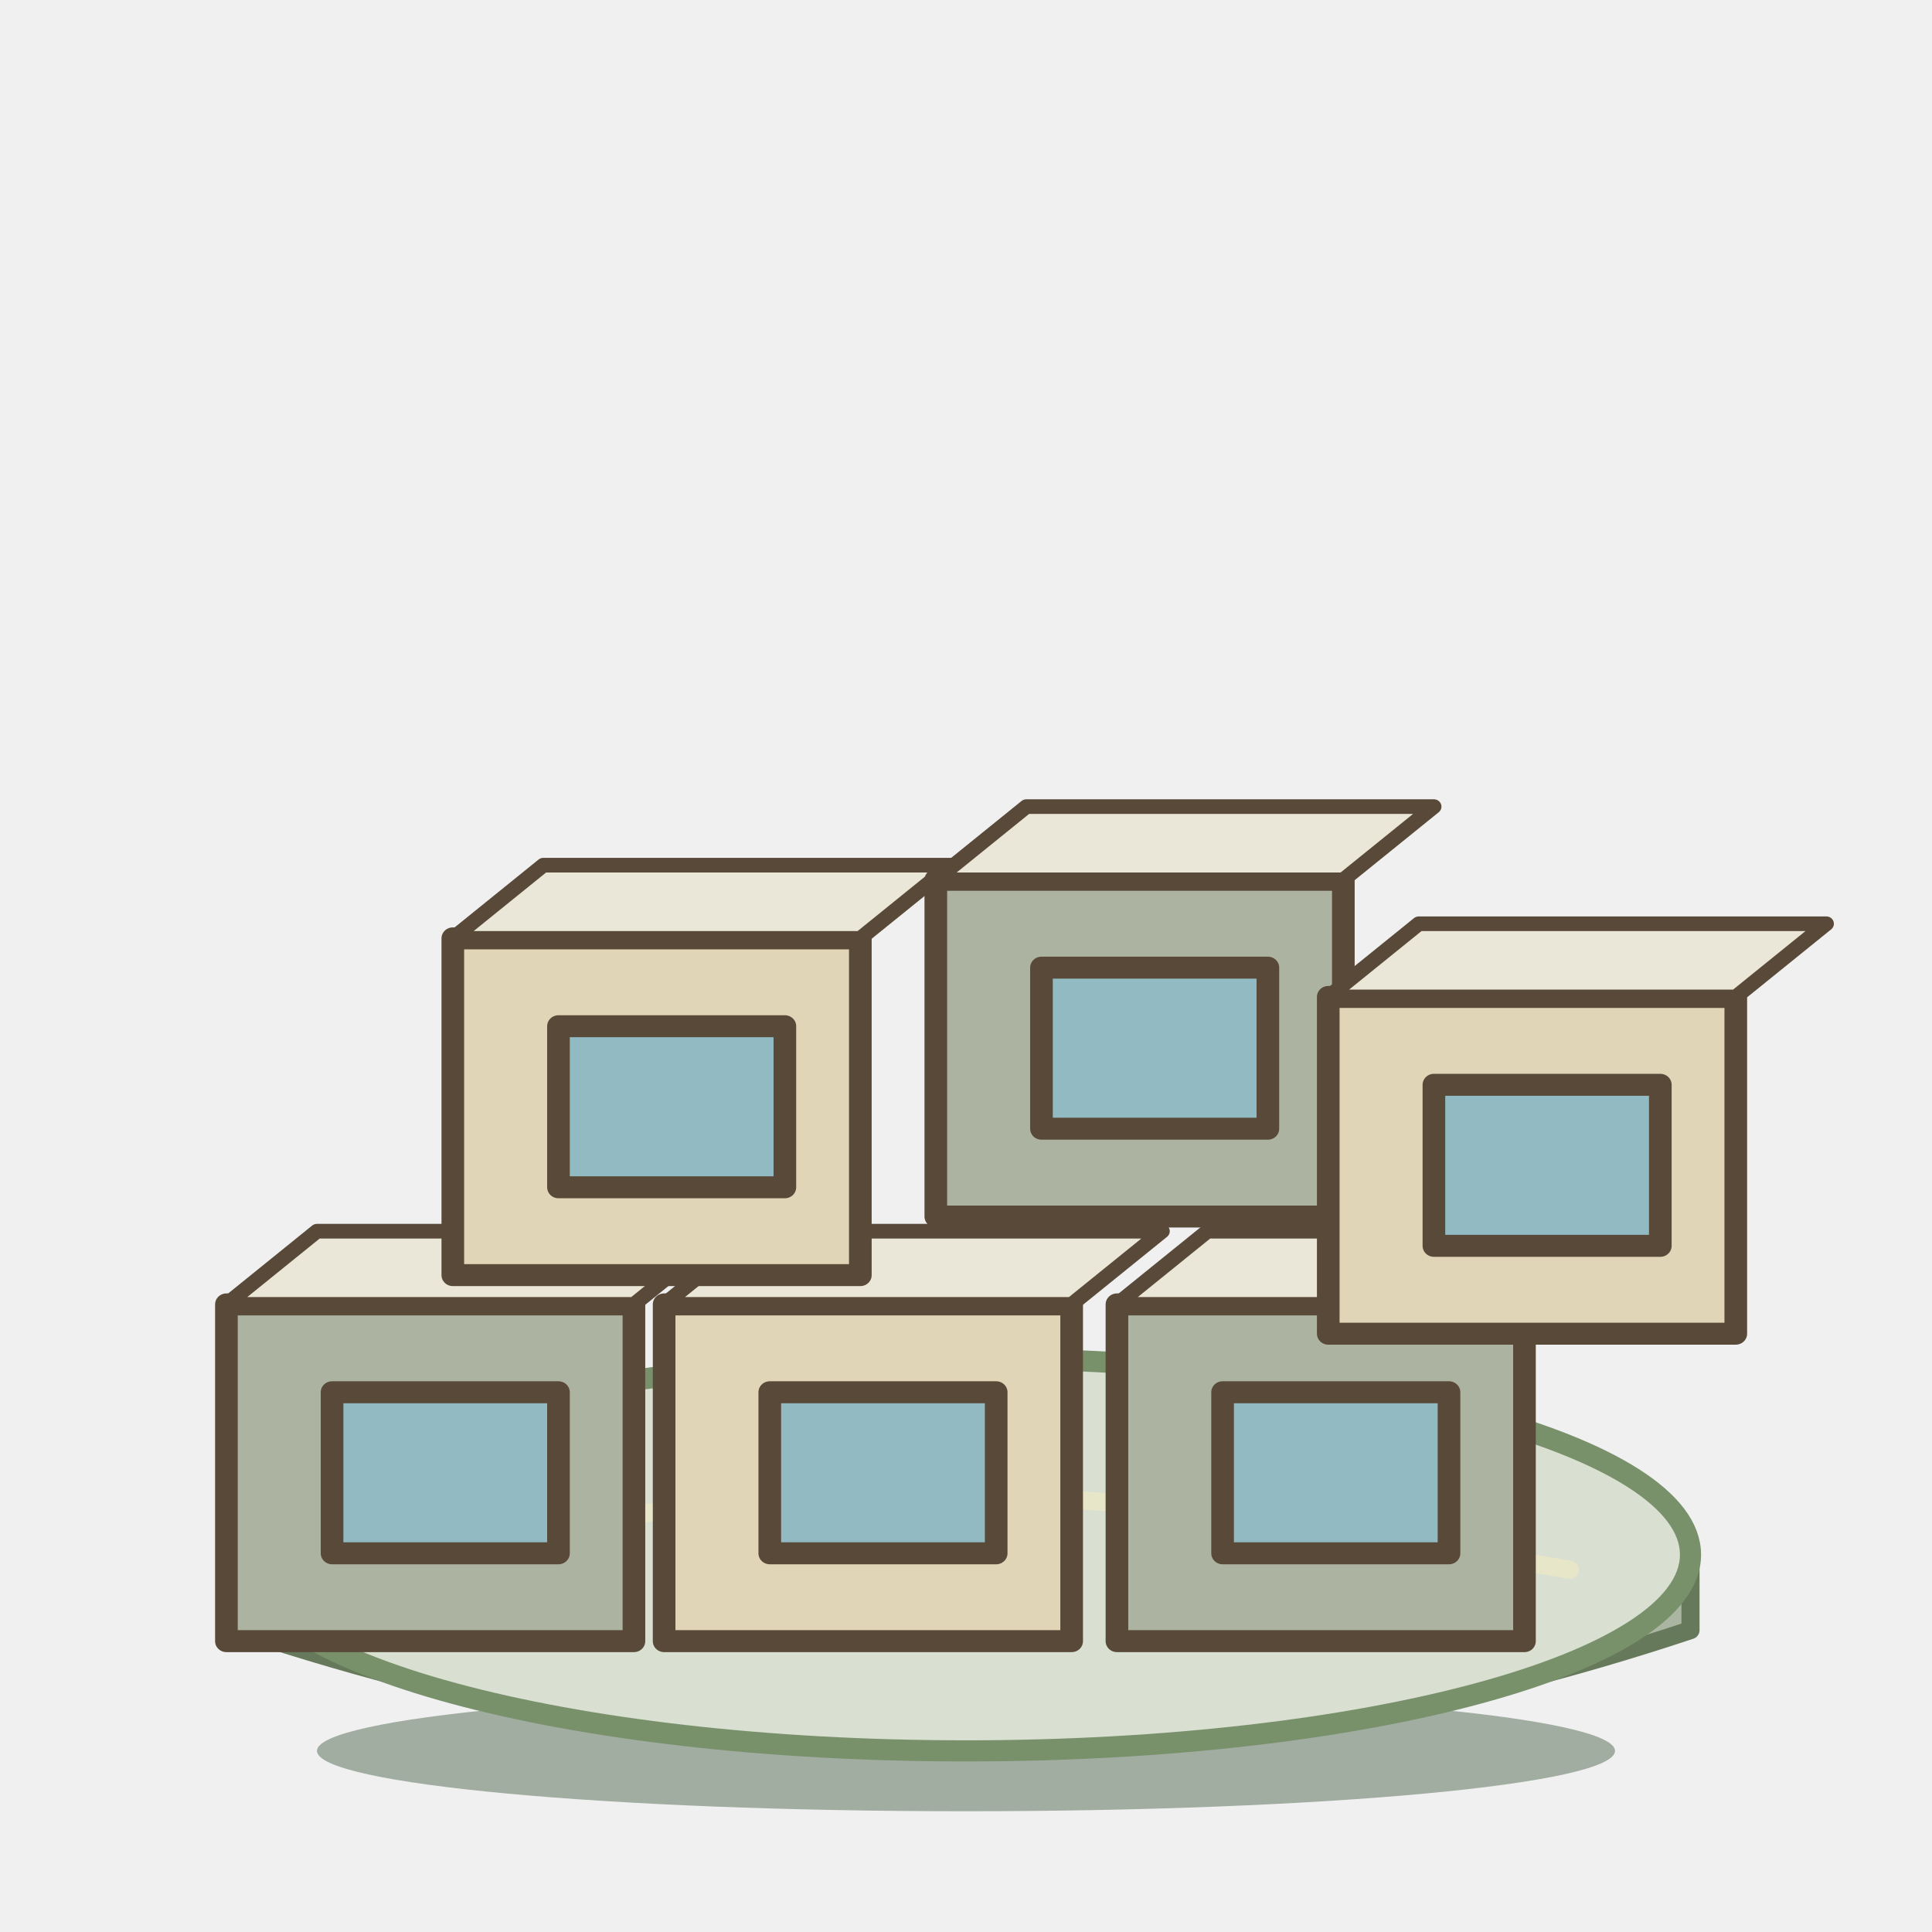
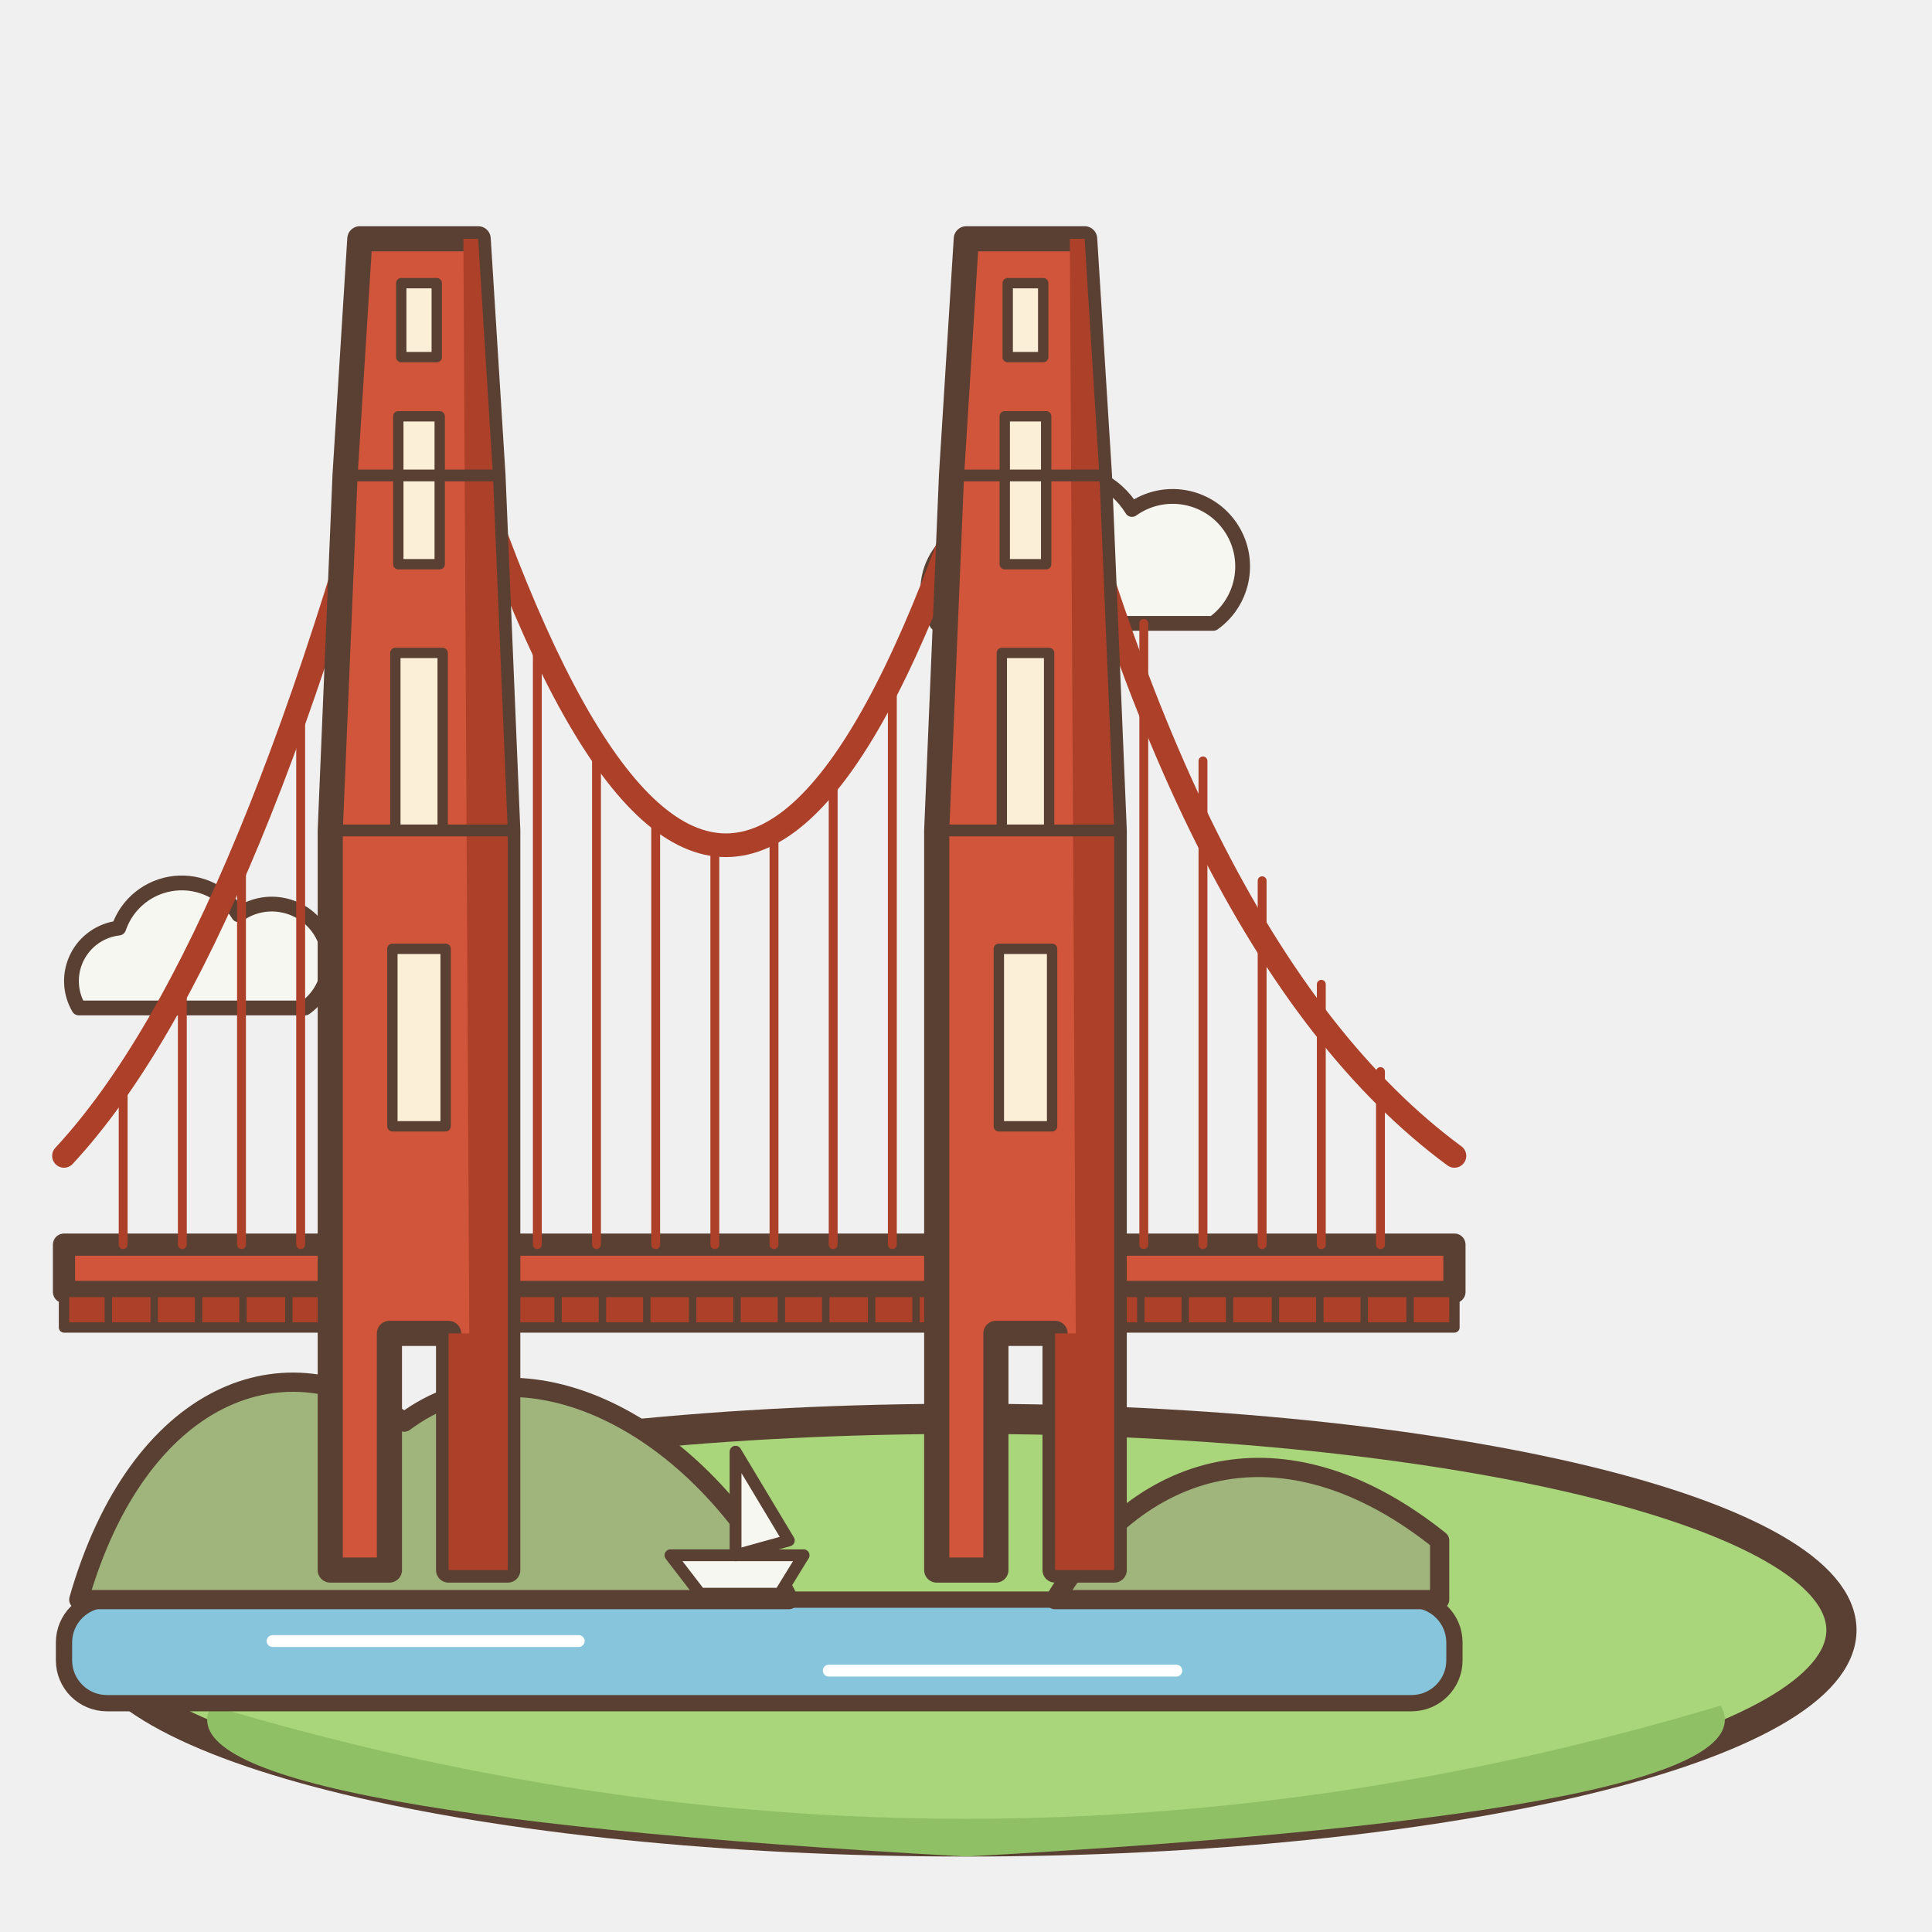
- <svg xmlns="http://www.w3.org/2000/svg" width="128" height="128" viewBox="0 0 128 128">
-   <defs>
-     <linearGradient id="seed">
-       <stop stop-color="#E5BF79" />
-       <stop offset="1" stop-color="#B27943" />
-     </linearGradient>
-     <linearGradient id="bark">
-       <stop stop-color="#B18A53" />
-       <stop offset="1" stop-color="#795B37" />
-     </linearGradient>
-     <linearGradient id="window" x2="0" y2="1">
-       <stop stop-color="#D0DFCD" />
-       <stop offset="1" stop-color="#7EABB4" />
-     </linearGradient>
-     <linearGradient id="glass">
-       <stop stop-color="#D5E9E2" />
-       <stop offset=".4" stop-color="#ACCED4" />
-       <stop offset="1" stop-color="#6D9CA9" />
-     </linearGradient>
-   </defs>
-   <g stroke-linecap="round" stroke-linejoin="round">
-     <ellipse cx="64" cy="116" rx="43" ry="4" fill="#A1ADA1" stroke="none" stroke-width="1" />
-     <path d="M16 103Q64 87 112 103L112 108Q64 124 16 108Z" fill="#AAB6A1" stroke="#667A5B" stroke-width="1.2" />
-     <ellipse cx="64" cy="103" rx="48" ry="13" fill="#D9DFD1" stroke="#78916B" stroke-width="1.4" />
-     <path d="M25 104Q52 96 87 101Q98 103 104 104" fill="none" stroke="#E8E6C9" stroke-width="1.2" />
-     <g transform="translate(0 3) scale(1 .97)">
-       <rect x="15.00" y="86.00" width="27.00" height="23.00" rx="0" fill="#ACB3A0" stroke="#594939" stroke-width="1.5" />
-       <path d="M15 86L21 81H48L42 86Z" fill="#EBE7D8" stroke="#594939" stroke-width="1" />
-       <rect x="22.00" y="92.00" width="15.00" height="11.00" rx="0" fill="#91BAC2" stroke="#594939" stroke-width="1.5" />
-       <rect x="44.00" y="86.00" width="27.00" height="23.00" rx="0" fill="#E0D5B7" stroke="#594939" stroke-width="1.5" />
-       <path d="M44 86L50 81H77L71 86Z" fill="#EBE7D8" stroke="#594939" stroke-width="1" />
-       <rect x="51.00" y="92.00" width="15.00" height="11.00" rx="0" fill="#91BAC2" stroke="#594939" stroke-width="1.5" />
-       <rect x="74.00" y="86.00" width="27.00" height="23.00" rx="0" fill="#ACB3A0" stroke="#594939" stroke-width="1.5" />
-       <path d="M74 86L80 81H107L101 86Z" fill="#EBE7D8" stroke="#594939" stroke-width="1" />
-       <rect x="81.00" y="92.00" width="15.00" height="11.00" rx="0" fill="#91BAC2" stroke="#594939" stroke-width="1.5" />
-       <rect x="30.00" y="61.00" width="27.00" height="23.00" rx="0" fill="#E0D5B7" stroke="#594939" stroke-width="1.5" />
-       <path d="M30 61L36 56H63L57 61Z" fill="#EBE7D8" stroke="#594939" stroke-width="1" />
-       <rect x="37.00" y="67.00" width="15.00" height="11.00" rx="0" fill="#91BAC2" stroke="#594939" stroke-width="1.5" />
-       <rect x="62.00" y="57.00" width="27.00" height="23.00" rx="0" fill="#ACB3A0" stroke="#594939" stroke-width="1.5" />
-       <path d="M62 57L68 52H95L89 57Z" fill="#EBE7D8" stroke="#594939" stroke-width="1" />
-       <rect x="69.00" y="63.00" width="15.00" height="11.00" rx="0" fill="#91BAC2" stroke="#594939" stroke-width="1.5" />
-       <rect x="88.00" y="65.00" width="27.00" height="23.00" rx="0" fill="#E0D5B7" stroke="#594939" stroke-width="1.5" />
-       <path d="M88 65L94 60H121L115 65Z" fill="#EBE7D8" stroke="#594939" stroke-width="1" />
-       <rect x="95.00" y="71.00" width="15.00" height="11.00" rx="0" fill="#91BAC2" stroke="#594939" stroke-width="1.5" />
+ <svg xmlns="http://www.w3.org/2000/svg" width="72" height="72" viewBox="0 0 128 128">
+   <g stroke="#5A4033" stroke-width="2" stroke-linecap="round" stroke-linejoin="round">
+     <ellipse cx="64" cy="108" rx="58" ry="14" fill="#A9D57B" />
+     <path d="M14 113Q64 128 114 113Q118 120 64 123Q10 120 14 113z" fill="#8FC066" stroke="none" />
+     <g transform="translate(1.3 2.1) scale(0.98)">
+       <rect x="3" y="106" width="94" height="7" rx="2.9" fill="#86C5DB" stroke-width="1.1" />
+       <path d="M17.1 108.8h20.7M54.7 110.8h23.5" fill="none" stroke="#fff" stroke-width=".8" />
+       <path d="M4 106C8 92 18 88 26 94C34 88 46 94 52 106z" fill="#9FB57C" stroke-width="1.3" />
+       <path d="M70 106C76 96 86 94 96 102V106z" fill="#9FB57C" stroke-width="1.3" />
+       <path d="M62 40a4.4 4.4 0 0 1 3.3-6.6a5.5 5.5 0 0 1 9.9-1.1a4.4 4.4 0 0 1 5.5 7.7z" fill="#F7F7F2" stroke-width="1" />
+       <path d="M4 66a3.6 3.6 0 0 1 2.7-5.4a4.5 4.5 0 0 1 8.1-0.9a3.6 3.6 0 0 1 4.5 6.3z" fill="#F7F7F2" stroke-width="1" />
+       <rect x="3" y="82" width="94" height="3.2" fill="#D1553A" stroke-width="1.5" />
+       <rect x="3" y="85.2" width="94" height="2.4" fill="#AC4029" stroke-width="0.7" />
+       <path d="M6 85.2v2.4M9.1 85.2v2.4M12.1 85.2v2.4M15.1 85.2v2.4M18.2 85.2v2.4M21.2 85.2v2.4M24.2 85.2v2.4M27.3 85.2v2.4M30.3 85.2v2.4M33.3 85.2v2.4M36.4 85.2v2.4M39.4 85.2v2.4M42.4 85.2v2.4M45.5 85.2v2.4M48.5 85.2v2.4M51.5 85.2v2.4M54.5 85.2v2.4M57.6 85.2v2.4M60.6 85.2v2.4M63.6 85.2v2.4M66.7 85.2v2.4M69.7 85.2v2.4M72.7 85.2v2.4M75.8 85.2v2.4M78.8 85.2v2.4M81.8 85.2v2.4M84.9 85.2v2.4M87.9 85.2v2.4M90.9 85.2v2.4M94 85.2v2.4" fill="none" stroke-width="0.5" />
+       <path d="M31 31V82M35 41.2V82M39 48.6V82M43 53.2V82M47 55V82M51 53.9V82M55 50V82M59 43.4V82M63 33.8V82M7 70.5V82M11 63.3V82M15 54.5V82M19 44V82M23 31.8V82M72 29.6V82M76 40V82M80 49.3V82M84 57.4V82M88 64.4V82M92 70.3V82" fill="none" stroke-width="0.6" stroke="#AC4029" />
+       <path d="M3 76Q16 62 27 18Q48 92 68 18Q78 62 97 76" fill="none" stroke-width="1.6" stroke="#AC4029" />
+       <path d="M21 104V54L22 30L23 14H31L32 30L33 54V104H29V88H25V104z" fill="#D1553A" stroke-width="1.7" />
+       <path d="M29 104V88H30.4L30 14H31L32 30L33 54V104z" fill="#AC4029" stroke="none" />
+       <path d="M25.2 74V62h3.6v12zM25.4 54V42h3.2v12zM25.6 36V26h2.8v10zM25.8 22V17h2.4v5z" fill="#FBEFD8" stroke-width="0.7" />
+       <path d="M21 54h12M22 30h10" fill="none" stroke-width="0.8" />
+       <path d="M62 104V54L63 30L64 14H72L73 30L74 54V104H70V88H66V104z" fill="#D1553A" stroke-width="1.7" />
+       <path d="M70 104V88H71.4L71 14H72L73 30L74 54V104z" fill="#AC4029" stroke="none" />
+       <path d="M66.2 74V62h3.6v12zM66.4 54V42h3.2v12zM66.6 36V26h2.8v10zM66.8 22V17h2.4v5z" fill="#FBEFD8" stroke-width="0.7" />
+       <path d="M62 54h12M63 30h10" fill="none" stroke-width="0.8" />
+       <path d="M44 103h9l-1.6 2.6H46z" fill="#F7F7F2" stroke-width="0.8" />
+       <path d="M48.4 103V96l3.6 6z" fill="#F7F7F2" stroke-width="0.8" />
    </g>
  </g>
</svg>
